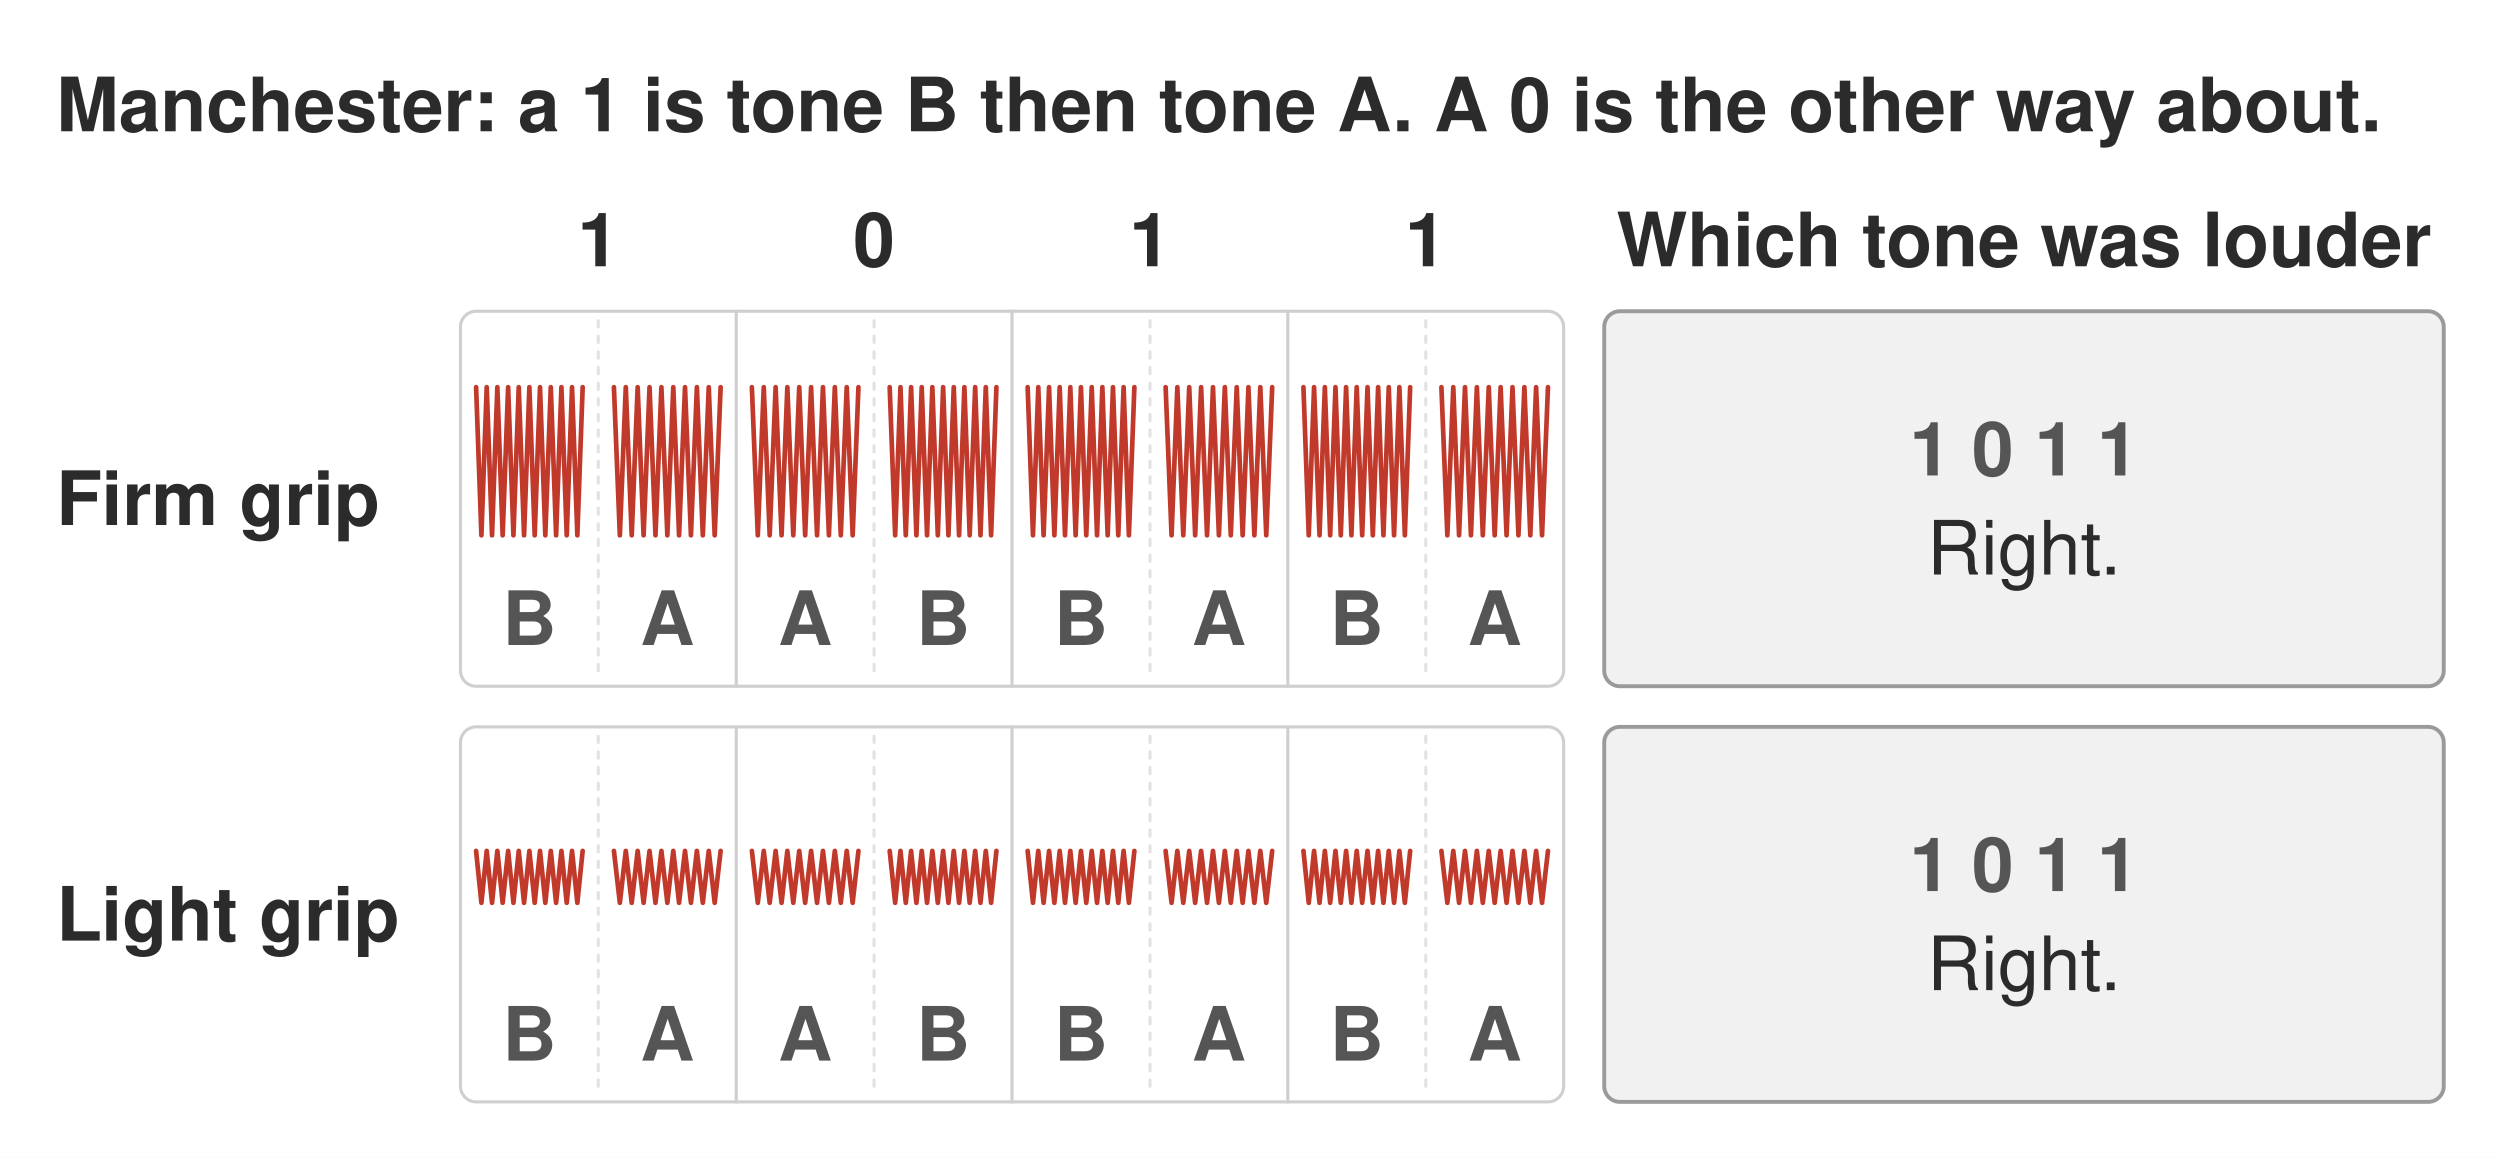
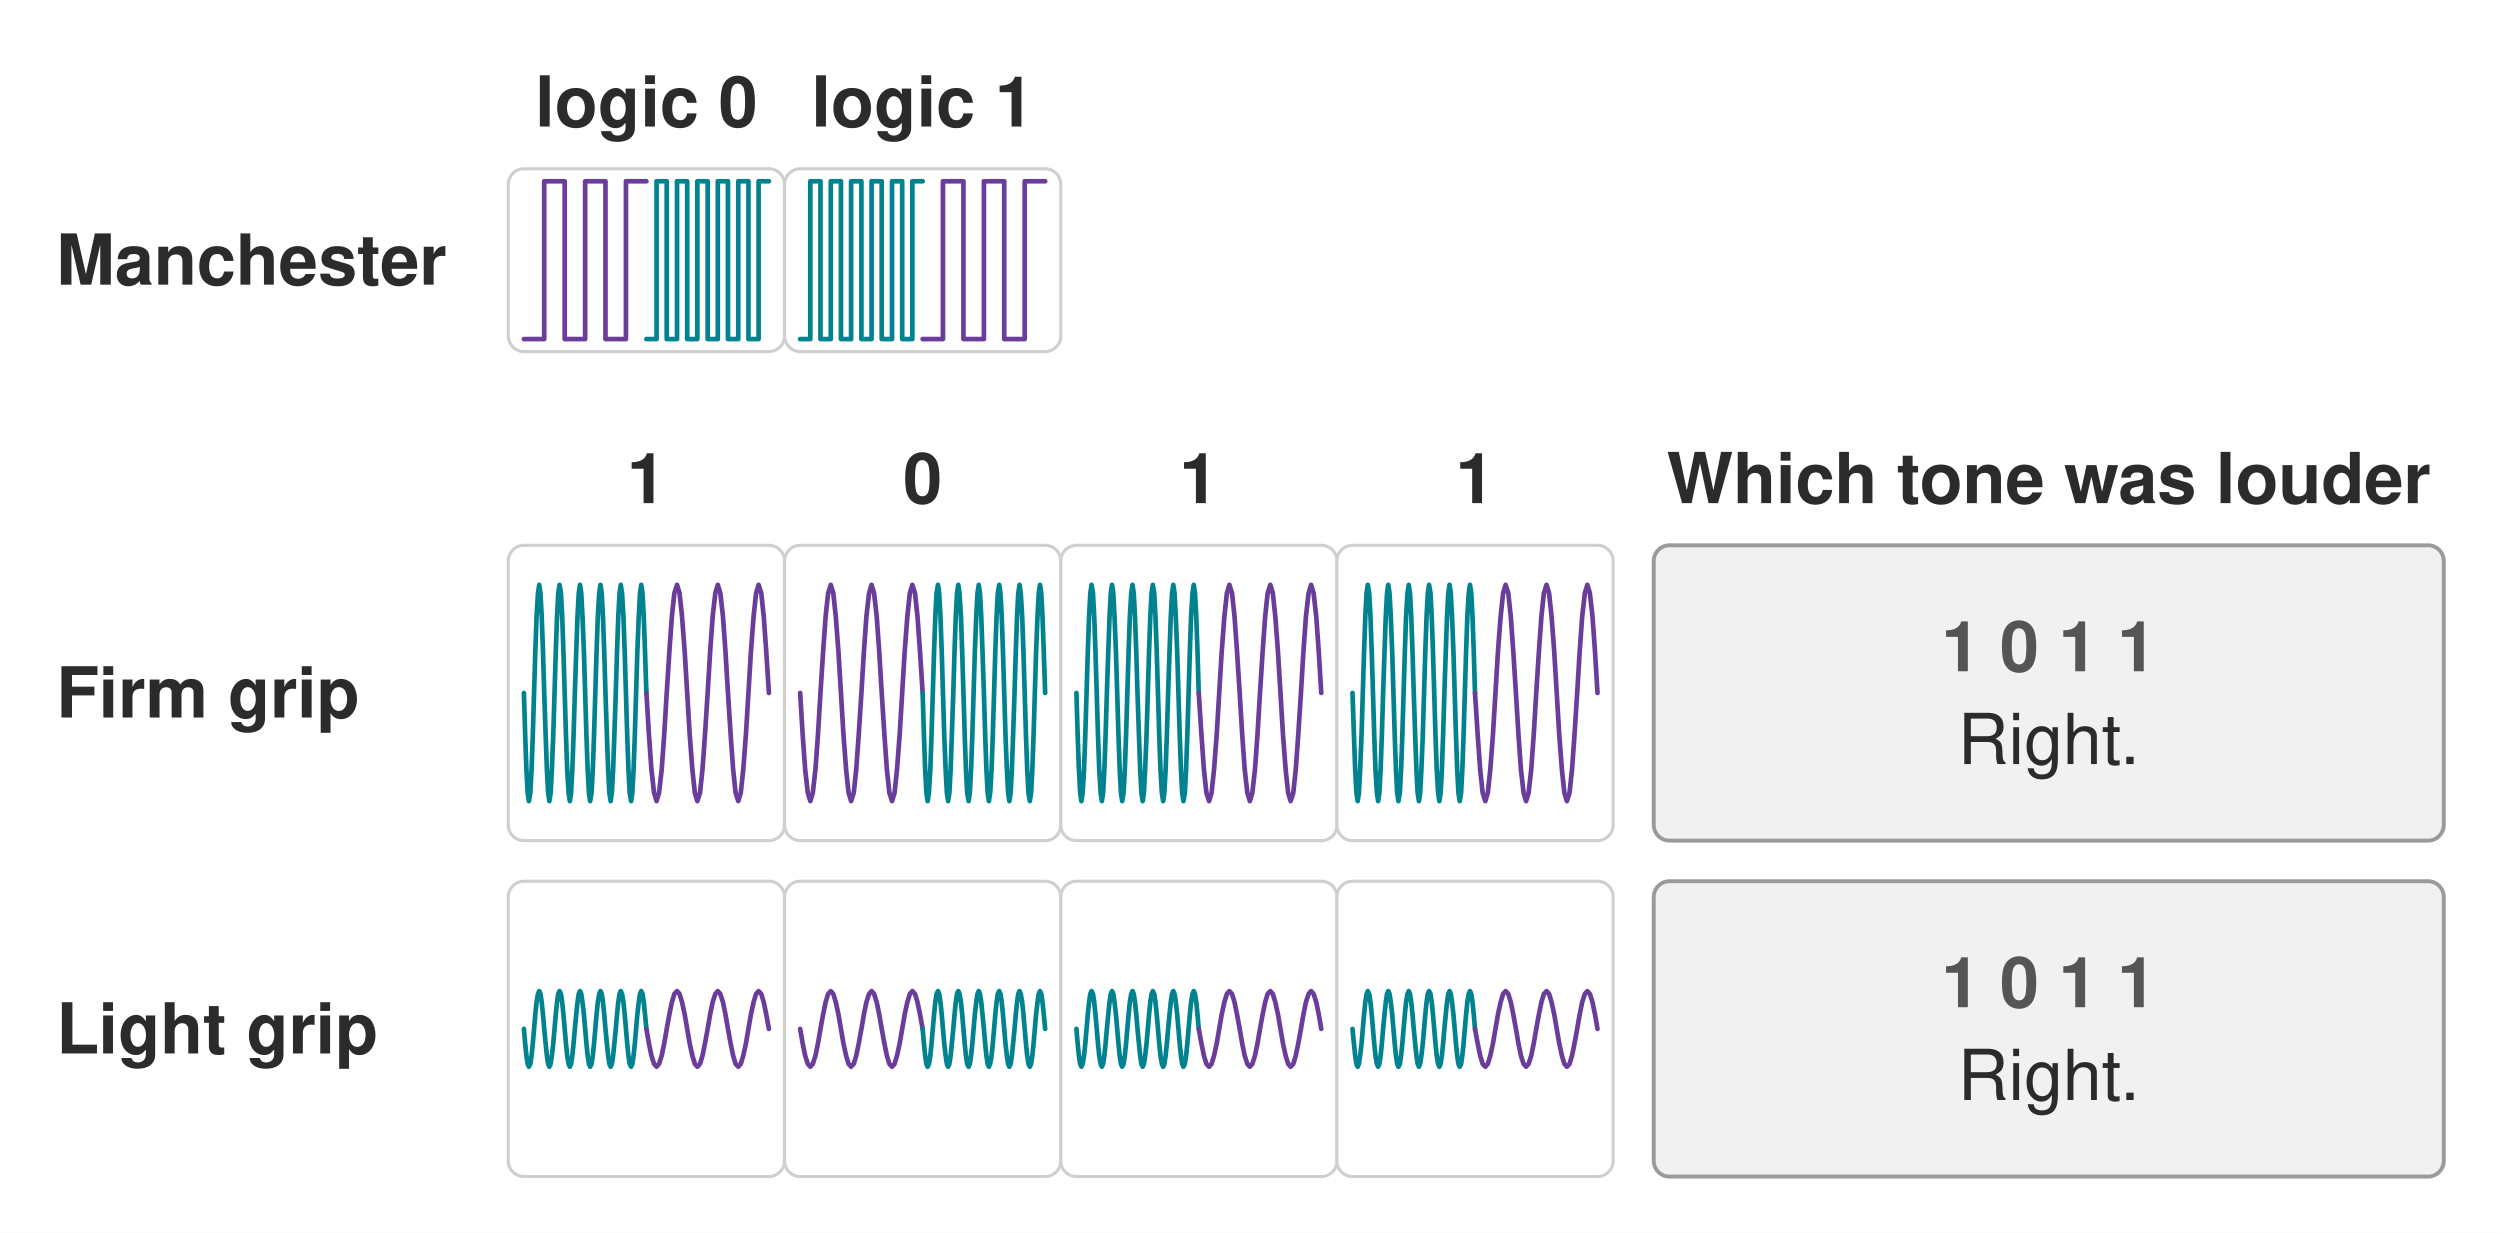
- <svg xmlns="http://www.w3.org/2000/svg" width="1600" height="741" viewBox="0 0 1600 741" font-family="Segoe UI, Helvetica, Arial, sans-serif">
-   <rect width="1600" height="741" fill="#ffffff" />
-   <text x="36.0" y="84.0" text-anchor="start" font-size="48" fill="#2b2b2b" font-weight="700">Manchester: a 1 is tone B then tone A. A 0 is the other way about.</text>
-   <text x="382.9" y="170.4" text-anchor="middle" font-size="48" fill="#2b2b2b" font-weight="700">1</text>
-   <text x="559.4" y="170.4" text-anchor="middle" font-size="48" fill="#2b2b2b" font-weight="700">0</text>
-   <text x="736.0" y="170.4" text-anchor="middle" font-size="48" fill="#2b2b2b" font-weight="700">1</text>
-   <text x="912.5" y="170.4" text-anchor="middle" font-size="48" fill="#2b2b2b" font-weight="700">1</text>
-   <text x="1295.4" y="170.4" text-anchor="middle" font-size="48" fill="#2b2b2b" font-weight="700">Which tone was louder</text>
-   <text x="36.0" y="336.0" text-anchor="start" font-size="48" fill="#2b2b2b" font-weight="700">Firm grip</text>
-   <rect x="294.7" y="199.2" width="706.0" height="240.0" rx="10" fill="#ffffff" stroke="#cfcfcf" stroke-width="2" />
-   <path d="M471.2 199.2 L471.2 439.2" stroke="#cfcfcf" stroke-width="2" fill="none" stroke-linecap="round" stroke-linejoin="round" />
-   <path d="M647.7 199.2 L647.7 439.2" stroke="#cfcfcf" stroke-width="2" fill="none" stroke-linecap="round" stroke-linejoin="round" />
-   <path d="M824.2 199.2 L824.2 439.2" stroke="#cfcfcf" stroke-width="2" fill="none" stroke-linecap="round" stroke-linejoin="round" />
-   <path d="M382.9 205.2 L382.9 433.2" stroke="#e2e2e2" stroke-width="2" fill="none" stroke-linecap="round" stroke-linejoin="round" stroke-dasharray="4 6" />
-   <path d="M304.7 247.8 L308.1 342.6 L311.5 247.8 L314.9 342.6 L318.3 247.8 L321.7 342.6 L325.2 247.8 L328.6 342.6 L332.0 247.8 L335.4 342.6 L338.8 247.8 L342.2 342.6 L345.6 247.8 L349.0 342.6 L352.5 247.8 L355.9 342.6 L359.3 247.8 L362.7 342.6 L366.1 247.8 L369.5 342.6 L372.9 247.8" stroke="#c0392b" stroke-width="3" fill="none" stroke-linecap="round" stroke-linejoin="round" />
-   <text x="338.8" y="412.8" text-anchor="middle" font-size="48" fill="#555555" font-weight="700">B</text>
-   <path d="M392.9 247.8 L396.7 342.6 L400.5 247.8 L404.3 342.6 L408.1 247.8 L411.9 342.6 L415.7 247.8 L419.5 342.6 L423.3 247.8 L427.1 342.6 L430.9 247.8 L434.6 342.6 L438.4 247.8 L442.2 342.6 L446.0 247.8 L449.8 342.6 L453.6 247.8 L457.4 342.6 L461.2 247.8" stroke="#c0392b" stroke-width="3" fill="none" stroke-linecap="round" stroke-linejoin="round" />
-   <text x="427.1" y="412.8" text-anchor="middle" font-size="48" fill="#555555" font-weight="700">A</text>
-   <path d="M559.4 205.2 L559.4 433.2" stroke="#e2e2e2" stroke-width="2" fill="none" stroke-linecap="round" stroke-linejoin="round" stroke-dasharray="4 6" />
-   <path d="M481.2 247.8 L485.0 342.6 L488.8 247.8 L492.6 342.6 L496.4 247.8 L500.2 342.6 L503.9 247.8 L507.7 342.6 L511.5 247.8 L515.3 342.6 L519.1 247.8 L522.9 342.6 L526.7 247.8 L530.5 342.6 L534.3 247.8 L538.1 342.6 L541.9 247.8 L545.7 342.6 L549.4 247.8" stroke="#c0392b" stroke-width="3" fill="none" stroke-linecap="round" stroke-linejoin="round" />
-   <text x="515.3" y="412.8" text-anchor="middle" font-size="48" fill="#555555" font-weight="700">A</text>
-   <path d="M569.4 247.8 L572.9 342.6 L576.3 247.8 L579.7 342.6 L583.1 247.8 L586.5 342.6 L589.9 247.8 L593.3 342.6 L596.7 247.8 L600.2 342.6 L603.6 247.8 L607.0 342.6 L610.4 247.8 L613.8 342.6 L617.2 247.8 L620.6 342.6 L624.1 247.8 L627.5 342.6 L630.9 247.8 L634.3 342.6 L637.7 247.8" stroke="#c0392b" stroke-width="3" fill="none" stroke-linecap="round" stroke-linejoin="round" />
-   <text x="603.6" y="412.8" text-anchor="middle" font-size="48" fill="#555555" font-weight="700">B</text>
-   <path d="M736.0 205.2 L736.0 433.2" stroke="#e2e2e2" stroke-width="2" fill="none" stroke-linecap="round" stroke-linejoin="round" stroke-dasharray="4 6" />
-   <path d="M657.7 247.8 L661.1 342.6 L664.5 247.8 L667.9 342.6 L671.4 247.8 L674.8 342.6 L678.2 247.8 L681.6 342.6 L685.0 247.8 L688.4 342.6 L691.8 247.8 L695.2 342.6 L698.7 247.8 L702.1 342.6 L705.5 247.8 L708.9 342.6 L712.3 247.8 L715.7 342.6 L719.1 247.8 L722.5 342.6 L726.0 247.8" stroke="#c0392b" stroke-width="3" fill="none" stroke-linecap="round" stroke-linejoin="round" />
-   <text x="691.8" y="412.8" text-anchor="middle" font-size="48" fill="#555555" font-weight="700">B</text>
-   <path d="M746.0 247.8 L749.8 342.6 L753.5 247.8 L757.3 342.6 L761.1 247.8 L764.9 342.6 L768.7 247.8 L772.5 342.6 L776.3 247.8 L780.1 342.6 L783.9 247.8 L787.7 342.6 L791.5 247.8 L795.3 342.6 L799.0 247.8 L802.8 342.6 L806.6 247.8 L810.4 342.6 L814.2 247.8" stroke="#c0392b" stroke-width="3" fill="none" stroke-linecap="round" stroke-linejoin="round" />
-   <text x="780.1" y="412.8" text-anchor="middle" font-size="48" fill="#555555" font-weight="700">A</text>
-   <path d="M912.5 205.2 L912.5 433.2" stroke="#e2e2e2" stroke-width="2" fill="none" stroke-linecap="round" stroke-linejoin="round" stroke-dasharray="4 6" />
-   <path d="M834.2 247.8 L837.6 342.6 L841.0 247.8 L844.5 342.6 L847.9 247.8 L851.3 342.6 L854.7 247.8 L858.1 342.6 L861.5 247.8 L864.9 342.6 L868.3 247.8 L871.8 342.6 L875.2 247.8 L878.6 342.6 L882.0 247.8 L885.4 342.6 L888.8 247.8 L892.2 342.6 L895.6 247.8 L899.1 342.6 L902.5 247.8" stroke="#c0392b" stroke-width="3" fill="none" stroke-linecap="round" stroke-linejoin="round" />
-   <text x="868.3" y="412.8" text-anchor="middle" font-size="48" fill="#555555" font-weight="700">B</text>
-   <path d="M922.5 247.8 L926.3 342.6 L930.1 247.8 L933.8 342.6 L937.6 247.8 L941.4 342.6 L945.2 247.8 L949.0 342.6 L952.8 247.8 L956.6 342.6 L960.4 247.8 L964.2 342.6 L968.0 247.8 L971.8 342.6 L975.6 247.8 L979.4 342.6 L983.1 247.8 L986.9 342.6 L990.7 247.8" stroke="#c0392b" stroke-width="3" fill="none" stroke-linecap="round" stroke-linejoin="round" />
-   <text x="956.6" y="412.8" text-anchor="middle" font-size="48" fill="#555555" font-weight="700">A</text>
-   <rect x="1026.7" y="199.2" width="537.3" height="240.0" rx="10" fill="#f1f1f1" stroke="#9a9a9a" stroke-width="2.5" />
-   <text x="1295.4" y="304.3" text-anchor="middle" font-size="48" fill="#555555" font-weight="700">1 0 1 1</text>
-   <text x="1295.4" y="367.7" text-anchor="middle" font-size="48" fill="#2b2b2b">Right.</text>
-   <text x="36.0" y="602.0" text-anchor="start" font-size="48" fill="#2b2b2b" font-weight="700">Light grip</text>
-   <rect x="294.7" y="465.2" width="706.0" height="240.0" rx="10" fill="#ffffff" stroke="#cfcfcf" stroke-width="2" />
-   <path d="M471.2 465.2 L471.2 705.2" stroke="#cfcfcf" stroke-width="2" fill="none" stroke-linecap="round" stroke-linejoin="round" />
-   <path d="M647.7 465.2 L647.7 705.2" stroke="#cfcfcf" stroke-width="2" fill="none" stroke-linecap="round" stroke-linejoin="round" />
-   <path d="M824.2 465.2 L824.2 705.2" stroke="#cfcfcf" stroke-width="2" fill="none" stroke-linecap="round" stroke-linejoin="round" />
-   <path d="M382.9 471.2 L382.9 699.2" stroke="#e2e2e2" stroke-width="2" fill="none" stroke-linecap="round" stroke-linejoin="round" stroke-dasharray="4 6" />
-   <path d="M304.7 544.6 L308.1 577.8 L311.5 544.6 L314.9 577.8 L318.3 544.6 L321.7 577.8 L325.2 544.6 L328.6 577.8 L332.0 544.6 L335.4 577.8 L338.8 544.6 L342.2 577.8 L345.6 544.6 L349.0 577.8 L352.5 544.6 L355.9 577.8 L359.3 544.6 L362.7 577.8 L366.1 544.6 L369.5 577.8 L372.9 544.6" stroke="#c0392b" stroke-width="3" fill="none" stroke-linecap="round" stroke-linejoin="round" />
-   <text x="338.8" y="678.8" text-anchor="middle" font-size="48" fill="#555555" font-weight="700">B</text>
-   <path d="M392.9 544.6 L396.7 577.8 L400.5 544.6 L404.3 577.8 L408.1 544.6 L411.9 577.8 L415.7 544.6 L419.5 577.8 L423.3 544.6 L427.1 577.8 L430.9 544.6 L434.6 577.8 L438.4 544.6 L442.2 577.8 L446.0 544.6 L449.8 577.8 L453.6 544.6 L457.4 577.8 L461.2 544.6" stroke="#c0392b" stroke-width="3" fill="none" stroke-linecap="round" stroke-linejoin="round" />
-   <text x="427.1" y="678.8" text-anchor="middle" font-size="48" fill="#555555" font-weight="700">A</text>
-   <path d="M559.4 471.2 L559.4 699.2" stroke="#e2e2e2" stroke-width="2" fill="none" stroke-linecap="round" stroke-linejoin="round" stroke-dasharray="4 6" />
-   <path d="M481.2 544.6 L485.0 577.8 L488.8 544.6 L492.6 577.8 L496.4 544.6 L500.2 577.8 L503.9 544.6 L507.7 577.8 L511.5 544.6 L515.3 577.8 L519.1 544.6 L522.9 577.8 L526.7 544.6 L530.5 577.8 L534.3 544.6 L538.1 577.8 L541.9 544.6 L545.7 577.8 L549.4 544.6" stroke="#c0392b" stroke-width="3" fill="none" stroke-linecap="round" stroke-linejoin="round" />
-   <text x="515.3" y="678.8" text-anchor="middle" font-size="48" fill="#555555" font-weight="700">A</text>
-   <path d="M569.4 544.6 L572.9 577.8 L576.3 544.6 L579.7 577.8 L583.1 544.6 L586.5 577.8 L589.9 544.6 L593.3 577.8 L596.7 544.6 L600.2 577.8 L603.6 544.6 L607.0 577.8 L610.4 544.6 L613.8 577.8 L617.2 544.6 L620.6 577.8 L624.1 544.6 L627.5 577.8 L630.9 544.6 L634.3 577.8 L637.7 544.6" stroke="#c0392b" stroke-width="3" fill="none" stroke-linecap="round" stroke-linejoin="round" />
-   <text x="603.6" y="678.8" text-anchor="middle" font-size="48" fill="#555555" font-weight="700">B</text>
-   <path d="M736.0 471.2 L736.0 699.2" stroke="#e2e2e2" stroke-width="2" fill="none" stroke-linecap="round" stroke-linejoin="round" stroke-dasharray="4 6" />
-   <path d="M657.7 544.6 L661.1 577.8 L664.5 544.6 L667.9 577.8 L671.4 544.6 L674.8 577.8 L678.2 544.6 L681.6 577.8 L685.0 544.6 L688.4 577.8 L691.8 544.6 L695.2 577.8 L698.7 544.6 L702.1 577.8 L705.5 544.6 L708.9 577.8 L712.3 544.6 L715.7 577.8 L719.1 544.6 L722.5 577.8 L726.0 544.6" stroke="#c0392b" stroke-width="3" fill="none" stroke-linecap="round" stroke-linejoin="round" />
-   <text x="691.8" y="678.8" text-anchor="middle" font-size="48" fill="#555555" font-weight="700">B</text>
-   <path d="M746.0 544.6 L749.8 577.8 L753.5 544.6 L757.3 577.8 L761.1 544.6 L764.9 577.8 L768.7 544.6 L772.5 577.8 L776.3 544.6 L780.1 577.8 L783.9 544.6 L787.7 577.8 L791.5 544.6 L795.3 577.8 L799.0 544.6 L802.8 577.8 L806.6 544.6 L810.4 577.8 L814.2 544.6" stroke="#c0392b" stroke-width="3" fill="none" stroke-linecap="round" stroke-linejoin="round" />
-   <text x="780.1" y="678.8" text-anchor="middle" font-size="48" fill="#555555" font-weight="700">A</text>
-   <path d="M912.5 471.2 L912.5 699.2" stroke="#e2e2e2" stroke-width="2" fill="none" stroke-linecap="round" stroke-linejoin="round" stroke-dasharray="4 6" />
-   <path d="M834.2 544.6 L837.6 577.8 L841.0 544.6 L844.5 577.8 L847.9 544.6 L851.3 577.8 L854.7 544.6 L858.1 577.8 L861.5 544.6 L864.9 577.8 L868.3 544.6 L871.8 577.8 L875.2 544.6 L878.6 577.8 L882.0 544.6 L885.4 577.8 L888.8 544.6 L892.2 577.8 L895.6 544.6 L899.1 577.8 L902.5 544.6" stroke="#c0392b" stroke-width="3" fill="none" stroke-linecap="round" stroke-linejoin="round" />
-   <text x="868.3" y="678.8" text-anchor="middle" font-size="48" fill="#555555" font-weight="700">B</text>
-   <path d="M922.5 544.6 L926.3 577.8 L930.1 544.6 L933.8 577.8 L937.6 544.6 L941.4 577.8 L945.2 544.6 L949.0 577.8 L952.8 544.6 L956.6 577.8 L960.4 544.6 L964.2 577.8 L968.0 544.6 L971.8 577.8 L975.6 544.6 L979.4 577.8 L983.1 544.6 L986.9 577.8 L990.7 544.6" stroke="#c0392b" stroke-width="3" fill="none" stroke-linecap="round" stroke-linejoin="round" />
-   <text x="956.6" y="678.8" text-anchor="middle" font-size="48" fill="#555555" font-weight="700">A</text>
-   <rect x="1026.7" y="465.2" width="537.3" height="240.0" rx="10" fill="#f1f1f1" stroke="#9a9a9a" stroke-width="2.5" />
-   <text x="1295.4" y="570.3" text-anchor="middle" font-size="48" fill="#555555" font-weight="700">1 0 1 1</text>
-   <text x="1295.4" y="633.7" text-anchor="middle" font-size="48" fill="#2b2b2b">Right.</text>
+ <svg xmlns="http://www.w3.org/2000/svg" width="1600" height="789" viewBox="0 0 1600 789" font-family="Segoe UI, Helvetica, Arial, sans-serif">
+   <rect width="1600" height="789" fill="#ffffff" />
+   <text x="36.0" y="182.2" text-anchor="start" font-size="45" fill="#2b2b2b" font-weight="700">Manchester</text>
+   <text x="413.7" y="81.0" text-anchor="middle" font-size="45" fill="#2b2b2b" font-weight="700">logic 0</text>
+   <rect x="325.3" y="108.0" width="176.8" height="117.0" rx="10" fill="#ffffff" stroke="#cfcfcf" stroke-width="2" />
+   <path d="M335.3 217.0 L348.3 217.0 L348.3 116.0 L361.4 116.0 L361.4 217.0 L374.5 217.0 L374.5 116.0 L387.5 116.0 L387.5 217.0 L400.6 217.0 L400.6 116.0 L413.7 116.0" stroke="#6a3d9a" stroke-width="3" fill="none" stroke-linecap="round" stroke-linejoin="round" />
+   <path d="M413.7 217.0 L420.2 217.0 L420.2 116.0 L426.7 116.0 L426.7 217.0 L433.3 217.0 L433.3 116.0 L439.8 116.0 L439.8 217.0 L446.3 217.0 L446.3 116.0 L452.9 116.0 L452.9 217.0 L459.4 217.0 L459.4 116.0 L465.9 116.0 L465.9 217.0 L472.5 217.0 L472.5 116.0 L479.0 116.0 L479.0 217.0 L485.5 217.0 L485.5 116.0 L492.1 116.0" stroke="#00838f" stroke-width="3" fill="none" stroke-linecap="round" stroke-linejoin="round" />
+   <text x="590.5" y="81.0" text-anchor="middle" font-size="45" fill="#2b2b2b" font-weight="700">logic 1</text>
+   <rect x="502.1" y="108.0" width="176.8" height="117.0" rx="10" fill="#ffffff" stroke="#cfcfcf" stroke-width="2" />
+   <path d="M512.1 217.0 L518.6 217.0 L518.6 116.0 L525.1 116.0 L525.1 217.0 L531.7 217.0 L531.7 116.0 L538.2 116.0 L538.2 217.0 L544.7 217.0 L544.7 116.0 L551.3 116.0 L551.3 217.0 L557.8 217.0 L557.8 116.0 L564.3 116.0 L564.3 217.0 L570.9 217.0 L570.9 116.0 L577.4 116.0 L577.4 217.0 L583.9 217.0 L583.9 116.0 L590.5 116.0" stroke="#00838f" stroke-width="3" fill="none" stroke-linecap="round" stroke-linejoin="round" />
+   <path d="M590.5 217.0 L603.5 217.0 L603.5 116.0 L616.6 116.0 L616.6 217.0 L629.7 217.0 L629.7 116.0 L642.7 116.0 L642.7 217.0 L655.8 217.0 L655.8 116.0 L668.9 116.0" stroke="#6a3d9a" stroke-width="3" fill="none" stroke-linecap="round" stroke-linejoin="round" />
+   <text x="413.7" y="322.0" text-anchor="middle" font-size="45" fill="#2b2b2b" font-weight="700">1</text>
+   <text x="590.5" y="322.0" text-anchor="middle" font-size="45" fill="#2b2b2b" font-weight="700">0</text>
+   <text x="767.2" y="322.0" text-anchor="middle" font-size="45" fill="#2b2b2b" font-weight="700">1</text>
+   <text x="944.0" y="322.0" text-anchor="middle" font-size="45" fill="#2b2b2b" font-weight="700">1</text>
+   <text x="1311.2" y="322.0" text-anchor="middle" font-size="45" fill="#2b2b2b" font-weight="700">Which tone was louder</text>
+   <text x="36.0" y="459.2" text-anchor="start" font-size="45" fill="#2b2b2b" font-weight="700">Firm grip</text>
+   <rect x="325.3" y="349.0" width="176.8" height="189.0" rx="10" fill="#ffffff" stroke="#cfcfcf" stroke-width="2" />
+   <path d="M335.3 443.5 L336.1 470.0 L336.9 492.4 L337.7 507.4 L338.5 512.7 L339.4 507.4 L340.2 492.4 L341.0 470.0 L341.8 443.5 L342.6 417.0 L343.4 394.6 L344.3 379.6 L345.1 374.3 L345.9 379.6 L346.7 394.6 L347.5 417.0 L348.3 443.5 L349.2 470.0 L350.0 492.4 L350.8 507.4 L351.6 512.7 L352.4 507.4 L353.2 492.4 L354.1 470.0 L354.9 443.5 L355.7 417.0 L356.5 394.6 L357.3 379.6 L358.1 374.3 L359.0 379.6 L359.8 394.6 L360.6 417.0 L361.4 443.5 L362.2 470.0 L363.0 492.4 L363.9 507.4 L364.7 512.7 L365.5 507.4 L366.3 492.4 L367.1 470.0 L367.9 443.5 L368.8 417.0 L369.6 394.6 L370.4 379.6 L371.2 374.3 L372.0 379.6 L372.8 394.6 L373.7 417.0 L374.5 443.5 L375.3 470.0 L376.1 492.4 L376.9 507.4 L377.7 512.7 L378.6 507.4 L379.4 492.4 L380.2 470.0 L381.0 443.5 L381.8 417.0 L382.6 394.6 L383.5 379.6 L384.3 374.3 L385.1 379.6 L385.9 394.6 L386.7 417.0 L387.5 443.5 L388.4 470.0 L389.2 492.4 L390.0 507.4 L390.8 512.7 L391.6 507.4 L392.4 492.4 L393.2 470.0 L394.1 443.5 L394.9 417.0 L395.7 394.6 L396.5 379.6 L397.3 374.3 L398.1 379.6 L399.0 394.6 L399.8 417.0 L400.6 443.5 L401.4 470.0 L402.2 492.4 L403.0 507.4 L403.9 512.7 L404.7 507.4 L405.5 492.4 L406.3 470.0 L407.1 443.5 L407.9 417.0 L408.8 394.6 L409.6 379.6 L410.4 374.3 L411.2 379.6 L412.0 394.6 L412.8 417.0 L413.7 443.5" stroke="#00838f" stroke-width="3" fill="none" stroke-linecap="round" stroke-linejoin="round" />
+   <path d="M413.7 443.5 L415.3 470.0 L416.9 492.4 L418.6 507.4 L420.2 512.7 L421.8 507.4 L423.5 492.4 L425.1 470.0 L426.7 443.5 L428.4 417.0 L430.0 394.6 L431.6 379.6 L433.3 374.3 L434.9 379.6 L436.5 394.6 L438.2 417.0 L439.8 443.5 L441.4 470.0 L443.1 492.4 L444.7 507.4 L446.3 512.7 L448.0 507.4 L449.6 492.4 L451.2 470.0 L452.9 443.5 L454.5 417.0 L456.1 394.6 L457.8 379.6 L459.4 374.3 L461.0 379.6 L462.7 394.6 L464.3 417.0 L465.9 443.5 L467.6 470.0 L469.2 492.4 L470.8 507.4 L472.5 512.7 L474.1 507.4 L475.7 492.4 L477.4 470.0 L479.0 443.5 L480.6 417.0 L482.3 394.6 L483.9 379.6 L485.5 374.3 L487.2 379.6 L488.8 394.6 L490.4 417.0 L492.1 443.5" stroke="#6a3d9a" stroke-width="3" fill="none" stroke-linecap="round" stroke-linejoin="round" />
+   <rect x="502.1" y="349.0" width="176.8" height="189.0" rx="10" fill="#ffffff" stroke="#cfcfcf" stroke-width="2" />
+   <path d="M512.1 443.5 L513.7 470.0 L515.3 492.4 L517.0 507.4 L518.6 512.7 L520.2 507.4 L521.9 492.4 L523.5 470.0 L525.1 443.5 L526.8 417.0 L528.4 394.6 L530.0 379.6 L531.7 374.3 L533.3 379.6 L534.9 394.6 L536.6 417.0 L538.2 443.5 L539.8 470.0 L541.5 492.4 L543.1 507.4 L544.7 512.7 L546.4 507.4 L548.0 492.4 L549.6 470.0 L551.3 443.5 L552.9 417.0 L554.5 394.6 L556.2 379.6 L557.8 374.3 L559.4 379.6 L561.1 394.6 L562.7 417.0 L564.3 443.5 L566.0 470.0 L567.6 492.4 L569.2 507.4 L570.9 512.7 L572.5 507.4 L574.1 492.4 L575.8 470.0 L577.4 443.5 L579.0 417.0 L580.7 394.6 L582.3 379.6 L583.9 374.3 L585.6 379.6 L587.2 394.6 L588.8 417.0 L590.5 443.5" stroke="#6a3d9a" stroke-width="3" fill="none" stroke-linecap="round" stroke-linejoin="round" />
+   <path d="M590.5 443.5 L591.3 470.0 L592.1 492.4 L592.9 507.4 L593.7 512.7 L594.5 507.4 L595.4 492.4 L596.2 470.0 L597.0 443.5 L597.8 417.0 L598.6 394.6 L599.4 379.6 L600.3 374.3 L601.1 379.6 L601.9 394.6 L602.7 417.0 L603.5 443.5 L604.3 470.0 L605.2 492.4 L606.0 507.4 L606.8 512.7 L607.6 507.4 L608.4 492.4 L609.2 470.0 L610.1 443.5 L610.9 417.0 L611.7 394.6 L612.5 379.6 L613.3 374.3 L614.1 379.6 L615.0 394.6 L615.8 417.0 L616.6 443.5 L617.4 470.0 L618.2 492.4 L619.0 507.4 L619.9 512.7 L620.7 507.4 L621.5 492.4 L622.3 470.0 L623.1 443.5 L623.9 417.0 L624.8 394.6 L625.6 379.6 L626.4 374.3 L627.2 379.6 L628.0 394.6 L628.8 417.0 L629.7 443.5 L630.5 470.0 L631.3 492.4 L632.1 507.4 L632.9 512.7 L633.7 507.4 L634.6 492.4 L635.4 470.0 L636.2 443.5 L637.0 417.0 L637.8 394.6 L638.6 379.6 L639.5 374.3 L640.3 379.6 L641.1 394.6 L641.9 417.0 L642.7 443.5 L643.5 470.0 L644.4 492.4 L645.2 507.4 L646.0 512.7 L646.8 507.4 L647.6 492.4 L648.4 470.0 L649.3 443.5 L650.1 417.0 L650.9 394.6 L651.7 379.6 L652.5 374.3 L653.3 379.6 L654.2 394.6 L655.0 417.0 L655.8 443.5 L656.6 470.0 L657.4 492.4 L658.2 507.4 L659.1 512.7 L659.9 507.4 L660.7 492.4 L661.5 470.0 L662.3 443.5 L663.1 417.0 L664.0 394.6 L664.8 379.6 L665.6 374.3 L666.4 379.6 L667.2 394.6 L668.0 417.0 L668.9 443.5" stroke="#00838f" stroke-width="3" fill="none" stroke-linecap="round" stroke-linejoin="round" />
+   <rect x="678.9" y="349.0" width="176.8" height="189.0" rx="10" fill="#ffffff" stroke="#cfcfcf" stroke-width="2" />
+   <path d="M688.9 443.5 L689.7 470.0 L690.5 492.4 L691.3 507.4 L692.1 512.7 L692.9 507.4 L693.8 492.4 L694.6 470.0 L695.4 443.5 L696.2 417.0 L697.0 394.6 L697.8 379.6 L698.6 374.3 L699.5 379.6 L700.3 394.6 L701.1 417.0 L701.9 443.5 L702.7 470.0 L703.5 492.4 L704.4 507.4 L705.2 512.7 L706.0 507.4 L706.8 492.4 L707.6 470.0 L708.4 443.5 L709.3 417.0 L710.1 394.6 L710.9 379.6 L711.7 374.3 L712.5 379.6 L713.3 394.6 L714.2 417.0 L715.0 443.5 L715.8 470.0 L716.6 492.4 L717.4 507.4 L718.2 512.7 L719.1 507.4 L719.9 492.4 L720.7 470.0 L721.5 443.5 L722.3 417.0 L723.1 394.6 L724.0 379.6 L724.8 374.3 L725.6 379.6 L726.4 394.6 L727.2 417.0 L728.0 443.5 L728.9 470.0 L729.7 492.4 L730.5 507.4 L731.3 512.7 L732.1 507.4 L732.9 492.4 L733.8 470.0 L734.6 443.5 L735.4 417.0 L736.2 394.6 L737.0 379.6 L737.8 374.3 L738.7 379.6 L739.5 394.6 L740.3 417.0 L741.1 443.5 L741.9 470.0 L742.7 492.4 L743.6 507.4 L744.4 512.7 L745.2 507.4 L746.0 492.4 L746.8 470.0 L747.6 443.5 L748.5 417.0 L749.3 394.6 L750.1 379.6 L750.9 374.3 L751.7 379.6 L752.5 394.6 L753.4 417.0 L754.2 443.5 L755.0 470.0 L755.8 492.4 L756.6 507.4 L757.4 512.7 L758.3 507.4 L759.1 492.4 L759.9 470.0 L760.7 443.5 L761.5 417.0 L762.3 394.6 L763.2 379.6 L764.0 374.3 L764.8 379.6 L765.6 394.6 L766.4 417.0 L767.2 443.5" stroke="#00838f" stroke-width="3" fill="none" stroke-linecap="round" stroke-linejoin="round" />
+   <path d="M767.2 443.5 L768.9 470.0 L770.5 492.4 L772.1 507.4 L773.8 512.7 L775.4 507.4 L777.0 492.4 L778.7 470.0 L780.3 443.5 L781.9 417.0 L783.6 394.6 L785.2 379.6 L786.8 374.3 L788.5 379.6 L790.1 394.6 L791.7 417.0 L793.4 443.5 L795.0 470.0 L796.6 492.4 L798.3 507.4 L799.9 512.7 L801.5 507.4 L803.2 492.4 L804.8 470.0 L806.4 443.5 L808.1 417.0 L809.7 394.6 L811.3 379.6 L813.0 374.3 L814.6 379.6 L816.2 394.6 L817.9 417.0 L819.5 443.5 L821.1 470.0 L822.8 492.4 L824.4 507.4 L826.0 512.7 L827.7 507.4 L829.3 492.4 L830.9 470.0 L832.6 443.5 L834.2 417.0 L835.8 394.6 L837.5 379.6 L839.1 374.3 L840.7 379.6 L842.4 394.6 L844.0 417.0 L845.6 443.5" stroke="#6a3d9a" stroke-width="3" fill="none" stroke-linecap="round" stroke-linejoin="round" />
+   <rect x="855.6" y="349.0" width="176.8" height="189.0" rx="10" fill="#ffffff" stroke="#cfcfcf" stroke-width="2" />
+   <path d="M865.6 443.5 L866.5 470.0 L867.3 492.4 L868.1 507.4 L868.9 512.7 L869.7 507.4 L870.5 492.4 L871.4 470.0 L872.2 443.5 L873.0 417.0 L873.8 394.6 L874.6 379.6 L875.4 374.3 L876.3 379.6 L877.1 394.6 L877.9 417.0 L878.7 443.5 L879.5 470.0 L880.3 492.4 L881.2 507.4 L882.0 512.7 L882.8 507.4 L883.6 492.4 L884.4 470.0 L885.2 443.5 L886.1 417.0 L886.9 394.6 L887.7 379.6 L888.5 374.3 L889.3 379.6 L890.1 394.6 L891.0 417.0 L891.8 443.5 L892.6 470.0 L893.4 492.4 L894.2 507.4 L895.0 512.7 L895.9 507.4 L896.7 492.4 L897.5 470.0 L898.3 443.5 L899.1 417.0 L899.9 394.6 L900.8 379.6 L901.6 374.3 L902.4 379.6 L903.2 394.6 L904.0 417.0 L904.8 443.5 L905.7 470.0 L906.5 492.4 L907.3 507.4 L908.1 512.7 L908.9 507.4 L909.7 492.4 L910.6 470.0 L911.4 443.5 L912.2 417.0 L913.0 394.6 L913.8 379.6 L914.6 374.3 L915.5 379.6 L916.3 394.6 L917.1 417.0 L917.9 443.5 L918.7 470.0 L919.5 492.4 L920.4 507.4 L921.2 512.7 L922.0 507.4 L922.8 492.4 L923.6 470.0 L924.4 443.5 L925.3 417.0 L926.1 394.6 L926.9 379.6 L927.7 374.3 L928.5 379.6 L929.3 394.6 L930.2 417.0 L931.0 443.5 L931.8 470.0 L932.6 492.4 L933.4 507.4 L934.2 512.7 L935.1 507.4 L935.9 492.4 L936.7 470.0 L937.5 443.5 L938.3 417.0 L939.1 394.6 L940.0 379.6 L940.8 374.3 L941.6 379.6 L942.4 394.6 L943.2 417.0 L944.0 443.5" stroke="#00838f" stroke-width="3" fill="none" stroke-linecap="round" stroke-linejoin="round" />
+   <path d="M944.0 443.5 L945.7 470.0 L947.3 492.4 L948.9 507.4 L950.6 512.7 L952.2 507.4 L953.8 492.4 L955.5 470.0 L957.1 443.5 L958.7 417.0 L960.4 394.6 L962.0 379.6 L963.6 374.3 L965.3 379.6 L966.9 394.6 L968.5 417.0 L970.2 443.5 L971.8 470.0 L973.4 492.4 L975.1 507.4 L976.7 512.7 L978.3 507.4 L980.0 492.4 L981.6 470.0 L983.2 443.5 L984.9 417.0 L986.5 394.6 L988.1 379.6 L989.8 374.3 L991.4 379.6 L993.0 394.6 L994.7 417.0 L996.3 443.5 L997.9 470.0 L999.6 492.4 L1001.2 507.4 L1002.8 512.7 L1004.5 507.4 L1006.1 492.4 L1007.7 470.0 L1009.4 443.5 L1011.0 417.0 L1012.6 394.6 L1014.3 379.6 L1015.9 374.3 L1017.5 379.6 L1019.2 394.6 L1020.8 417.0 L1022.4 443.5" stroke="#6a3d9a" stroke-width="3" fill="none" stroke-linecap="round" stroke-linejoin="round" />
+   <rect x="1058.4" y="349.0" width="505.6" height="189.0" rx="10" fill="#f1f1f1" stroke="#9a9a9a" stroke-width="2.5" />
+   <text x="1311.2" y="429.6" text-anchor="middle" font-size="45" fill="#555555" font-weight="700">1 0 1 1</text>
+   <text x="1311.2" y="489.0" text-anchor="middle" font-size="45" fill="#2b2b2b">Right.</text>
+   <text x="36.0" y="674.2" text-anchor="start" font-size="45" fill="#2b2b2b" font-weight="700">Light grip</text>
+   <rect x="325.3" y="564.0" width="176.8" height="189.0" rx="10" fill="#ffffff" stroke="#cfcfcf" stroke-width="2" />
+   <path d="M335.3 658.5 L336.1 667.8 L336.9 675.6 L337.7 680.9 L338.5 682.7 L339.4 680.9 L340.2 675.6 L341.0 667.8 L341.8 658.5 L342.6 649.2 L343.4 641.4 L344.3 636.1 L345.1 634.3 L345.9 636.1 L346.7 641.4 L347.5 649.2 L348.3 658.5 L349.2 667.8 L350.0 675.6 L350.8 680.9 L351.6 682.7 L352.4 680.9 L353.2 675.6 L354.1 667.8 L354.9 658.5 L355.7 649.2 L356.5 641.4 L357.3 636.1 L358.1 634.3 L359.0 636.1 L359.8 641.4 L360.6 649.2 L361.4 658.5 L362.2 667.8 L363.0 675.6 L363.9 680.9 L364.7 682.7 L365.5 680.9 L366.3 675.6 L367.1 667.8 L367.9 658.5 L368.8 649.2 L369.6 641.4 L370.4 636.1 L371.2 634.3 L372.0 636.1 L372.8 641.4 L373.7 649.2 L374.5 658.5 L375.3 667.8 L376.1 675.6 L376.9 680.9 L377.7 682.7 L378.6 680.9 L379.4 675.6 L380.2 667.8 L381.0 658.5 L381.8 649.2 L382.6 641.4 L383.5 636.1 L384.3 634.3 L385.1 636.1 L385.9 641.4 L386.7 649.2 L387.5 658.5 L388.4 667.8 L389.2 675.6 L390.0 680.9 L390.8 682.7 L391.6 680.9 L392.4 675.6 L393.2 667.8 L394.1 658.5 L394.9 649.2 L395.7 641.4 L396.5 636.1 L397.3 634.3 L398.1 636.1 L399.0 641.4 L399.8 649.2 L400.6 658.5 L401.4 667.8 L402.2 675.6 L403.0 680.9 L403.9 682.7 L404.7 680.9 L405.5 675.6 L406.3 667.8 L407.1 658.5 L407.9 649.2 L408.8 641.4 L409.6 636.1 L410.4 634.3 L411.2 636.1 L412.0 641.4 L412.8 649.2 L413.7 658.5" stroke="#00838f" stroke-width="3" fill="none" stroke-linecap="round" stroke-linejoin="round" />
+   <path d="M413.7 658.5 L415.3 667.8 L416.9 675.6 L418.6 680.9 L420.2 682.7 L421.8 680.9 L423.5 675.6 L425.1 667.8 L426.7 658.5 L428.4 649.2 L430.0 641.4 L431.6 636.1 L433.3 634.3 L434.9 636.1 L436.5 641.4 L438.2 649.2 L439.8 658.5 L441.4 667.8 L443.1 675.6 L444.7 680.9 L446.3 682.7 L448.0 680.9 L449.6 675.6 L451.2 667.8 L452.9 658.5 L454.5 649.2 L456.1 641.4 L457.8 636.1 L459.4 634.3 L461.0 636.1 L462.7 641.4 L464.3 649.2 L465.9 658.5 L467.6 667.8 L469.2 675.6 L470.8 680.9 L472.5 682.7 L474.1 680.9 L475.7 675.6 L477.4 667.8 L479.0 658.5 L480.6 649.2 L482.3 641.4 L483.9 636.1 L485.5 634.3 L487.2 636.1 L488.8 641.4 L490.4 649.2 L492.1 658.5" stroke="#6a3d9a" stroke-width="3" fill="none" stroke-linecap="round" stroke-linejoin="round" />
+   <rect x="502.1" y="564.0" width="176.8" height="189.0" rx="10" fill="#ffffff" stroke="#cfcfcf" stroke-width="2" />
+   <path d="M512.1 658.5 L513.7 667.8 L515.3 675.6 L517.0 680.9 L518.6 682.7 L520.2 680.9 L521.9 675.6 L523.5 667.8 L525.1 658.5 L526.8 649.2 L528.4 641.4 L530.0 636.1 L531.7 634.3 L533.3 636.1 L534.9 641.4 L536.6 649.2 L538.2 658.5 L539.8 667.8 L541.5 675.6 L543.1 680.9 L544.7 682.7 L546.4 680.9 L548.0 675.6 L549.6 667.8 L551.3 658.5 L552.9 649.2 L554.5 641.4 L556.2 636.1 L557.8 634.3 L559.4 636.1 L561.1 641.4 L562.7 649.2 L564.3 658.5 L566.0 667.8 L567.6 675.6 L569.2 680.9 L570.9 682.7 L572.5 680.9 L574.1 675.6 L575.8 667.8 L577.4 658.5 L579.0 649.2 L580.7 641.4 L582.3 636.1 L583.9 634.3 L585.6 636.1 L587.2 641.4 L588.8 649.2 L590.5 658.5" stroke="#6a3d9a" stroke-width="3" fill="none" stroke-linecap="round" stroke-linejoin="round" />
+   <path d="M590.5 658.5 L591.3 667.8 L592.1 675.6 L592.9 680.9 L593.7 682.7 L594.5 680.9 L595.4 675.6 L596.2 667.8 L597.0 658.5 L597.8 649.2 L598.6 641.4 L599.4 636.1 L600.3 634.3 L601.1 636.1 L601.9 641.4 L602.7 649.2 L603.5 658.5 L604.3 667.8 L605.2 675.6 L606.0 680.9 L606.8 682.7 L607.6 680.9 L608.4 675.6 L609.2 667.8 L610.1 658.5 L610.9 649.2 L611.7 641.4 L612.5 636.1 L613.3 634.3 L614.1 636.1 L615.0 641.4 L615.8 649.2 L616.6 658.5 L617.4 667.8 L618.2 675.6 L619.0 680.9 L619.9 682.7 L620.7 680.9 L621.5 675.6 L622.3 667.8 L623.1 658.5 L623.9 649.2 L624.8 641.4 L625.6 636.1 L626.4 634.3 L627.2 636.1 L628.0 641.4 L628.8 649.2 L629.7 658.5 L630.5 667.8 L631.3 675.6 L632.1 680.9 L632.9 682.7 L633.7 680.9 L634.6 675.6 L635.4 667.8 L636.2 658.5 L637.0 649.2 L637.8 641.4 L638.6 636.1 L639.5 634.3 L640.3 636.1 L641.1 641.4 L641.9 649.2 L642.7 658.5 L643.5 667.8 L644.4 675.6 L645.2 680.9 L646.0 682.7 L646.8 680.9 L647.6 675.6 L648.4 667.8 L649.3 658.5 L650.1 649.2 L650.9 641.4 L651.7 636.1 L652.5 634.3 L653.3 636.1 L654.2 641.4 L655.0 649.2 L655.8 658.5 L656.6 667.8 L657.4 675.6 L658.2 680.9 L659.1 682.7 L659.9 680.9 L660.7 675.6 L661.5 667.8 L662.3 658.5 L663.1 649.2 L664.0 641.4 L664.8 636.1 L665.6 634.3 L666.4 636.1 L667.2 641.4 L668.0 649.2 L668.9 658.5" stroke="#00838f" stroke-width="3" fill="none" stroke-linecap="round" stroke-linejoin="round" />
+   <rect x="678.9" y="564.0" width="176.8" height="189.0" rx="10" fill="#ffffff" stroke="#cfcfcf" stroke-width="2" />
+   <path d="M688.9 658.5 L689.7 667.8 L690.5 675.6 L691.3 680.9 L692.1 682.7 L692.9 680.9 L693.8 675.6 L694.6 667.8 L695.4 658.5 L696.2 649.2 L697.0 641.4 L697.8 636.1 L698.6 634.3 L699.5 636.1 L700.3 641.4 L701.1 649.2 L701.9 658.5 L702.7 667.8 L703.5 675.6 L704.4 680.9 L705.2 682.7 L706.0 680.9 L706.8 675.6 L707.6 667.8 L708.4 658.5 L709.3 649.2 L710.1 641.4 L710.9 636.1 L711.7 634.3 L712.5 636.1 L713.3 641.4 L714.2 649.2 L715.0 658.5 L715.8 667.8 L716.6 675.6 L717.4 680.9 L718.2 682.7 L719.1 680.9 L719.9 675.6 L720.7 667.8 L721.5 658.5 L722.3 649.2 L723.1 641.4 L724.0 636.1 L724.8 634.3 L725.6 636.1 L726.4 641.4 L727.2 649.2 L728.0 658.5 L728.9 667.8 L729.7 675.6 L730.5 680.9 L731.3 682.7 L732.1 680.9 L732.9 675.6 L733.8 667.8 L734.6 658.5 L735.4 649.2 L736.2 641.4 L737.0 636.1 L737.8 634.3 L738.7 636.1 L739.5 641.4 L740.3 649.2 L741.1 658.5 L741.9 667.8 L742.7 675.6 L743.6 680.9 L744.4 682.7 L745.2 680.9 L746.0 675.6 L746.8 667.8 L747.6 658.5 L748.5 649.2 L749.3 641.4 L750.1 636.1 L750.9 634.3 L751.7 636.1 L752.5 641.4 L753.4 649.2 L754.2 658.5 L755.0 667.8 L755.8 675.6 L756.6 680.9 L757.4 682.7 L758.3 680.9 L759.1 675.6 L759.9 667.8 L760.7 658.5 L761.5 649.2 L762.3 641.4 L763.2 636.1 L764.0 634.3 L764.8 636.1 L765.6 641.4 L766.4 649.2 L767.2 658.5" stroke="#00838f" stroke-width="3" fill="none" stroke-linecap="round" stroke-linejoin="round" />
+   <path d="M767.2 658.5 L768.9 667.8 L770.5 675.6 L772.1 680.9 L773.8 682.7 L775.4 680.9 L777.0 675.6 L778.7 667.8 L780.3 658.5 L781.9 649.2 L783.6 641.4 L785.2 636.1 L786.8 634.3 L788.5 636.1 L790.1 641.4 L791.7 649.2 L793.4 658.5 L795.0 667.8 L796.6 675.6 L798.3 680.9 L799.9 682.7 L801.5 680.9 L803.2 675.6 L804.8 667.8 L806.4 658.5 L808.1 649.2 L809.7 641.4 L811.3 636.1 L813.0 634.3 L814.6 636.1 L816.2 641.4 L817.9 649.2 L819.5 658.5 L821.1 667.8 L822.8 675.6 L824.4 680.9 L826.0 682.7 L827.7 680.9 L829.3 675.6 L830.9 667.8 L832.6 658.5 L834.2 649.2 L835.8 641.4 L837.5 636.1 L839.1 634.3 L840.7 636.1 L842.4 641.4 L844.0 649.2 L845.6 658.5" stroke="#6a3d9a" stroke-width="3" fill="none" stroke-linecap="round" stroke-linejoin="round" />
+   <rect x="855.6" y="564.0" width="176.8" height="189.0" rx="10" fill="#ffffff" stroke="#cfcfcf" stroke-width="2" />
+   <path d="M865.6 658.5 L866.5 667.8 L867.3 675.6 L868.1 680.9 L868.9 682.7 L869.7 680.9 L870.5 675.6 L871.4 667.8 L872.2 658.5 L873.0 649.2 L873.8 641.4 L874.6 636.1 L875.4 634.3 L876.3 636.1 L877.1 641.4 L877.9 649.2 L878.7 658.5 L879.5 667.8 L880.3 675.6 L881.2 680.9 L882.0 682.7 L882.8 680.9 L883.6 675.6 L884.4 667.8 L885.2 658.5 L886.1 649.2 L886.9 641.4 L887.7 636.1 L888.5 634.3 L889.3 636.1 L890.1 641.4 L891.0 649.2 L891.8 658.5 L892.6 667.8 L893.4 675.6 L894.2 680.9 L895.0 682.7 L895.9 680.9 L896.7 675.6 L897.5 667.8 L898.3 658.5 L899.1 649.2 L899.9 641.4 L900.8 636.1 L901.6 634.3 L902.4 636.1 L903.2 641.4 L904.0 649.2 L904.8 658.5 L905.7 667.8 L906.5 675.6 L907.3 680.9 L908.1 682.7 L908.9 680.9 L909.7 675.6 L910.6 667.8 L911.4 658.5 L912.2 649.2 L913.0 641.4 L913.8 636.1 L914.6 634.3 L915.5 636.1 L916.3 641.4 L917.1 649.2 L917.9 658.5 L918.7 667.8 L919.5 675.6 L920.4 680.9 L921.2 682.7 L922.0 680.9 L922.8 675.6 L923.6 667.8 L924.4 658.5 L925.3 649.2 L926.1 641.4 L926.9 636.1 L927.7 634.3 L928.5 636.1 L929.3 641.4 L930.2 649.2 L931.0 658.5 L931.8 667.8 L932.6 675.6 L933.4 680.9 L934.2 682.7 L935.1 680.9 L935.9 675.6 L936.7 667.8 L937.5 658.5 L938.3 649.2 L939.1 641.4 L940.0 636.1 L940.8 634.3 L941.6 636.1 L942.4 641.4 L943.2 649.2 L944.0 658.5" stroke="#00838f" stroke-width="3" fill="none" stroke-linecap="round" stroke-linejoin="round" />
+   <path d="M944.0 658.5 L945.7 667.8 L947.3 675.6 L948.9 680.9 L950.6 682.7 L952.2 680.9 L953.8 675.6 L955.5 667.8 L957.1 658.5 L958.7 649.2 L960.4 641.4 L962.0 636.1 L963.6 634.3 L965.3 636.1 L966.9 641.4 L968.5 649.2 L970.2 658.5 L971.8 667.8 L973.4 675.6 L975.1 680.9 L976.7 682.7 L978.3 680.9 L980.0 675.6 L981.6 667.8 L983.2 658.5 L984.9 649.2 L986.5 641.4 L988.1 636.1 L989.8 634.3 L991.4 636.1 L993.0 641.4 L994.7 649.2 L996.3 658.5 L997.9 667.8 L999.6 675.6 L1001.2 680.9 L1002.8 682.7 L1004.5 680.9 L1006.1 675.6 L1007.7 667.8 L1009.4 658.5 L1011.0 649.2 L1012.6 641.4 L1014.3 636.1 L1015.9 634.3 L1017.5 636.1 L1019.2 641.4 L1020.8 649.2 L1022.4 658.5" stroke="#6a3d9a" stroke-width="3" fill="none" stroke-linecap="round" stroke-linejoin="round" />
+   <rect x="1058.4" y="564.0" width="505.6" height="189.0" rx="10" fill="#f1f1f1" stroke="#9a9a9a" stroke-width="2.5" />
+   <text x="1311.2" y="644.6" text-anchor="middle" font-size="45" fill="#555555" font-weight="700">1 0 1 1</text>
+   <text x="1311.2" y="704.0" text-anchor="middle" font-size="45" fill="#2b2b2b">Right.</text>
</svg>
